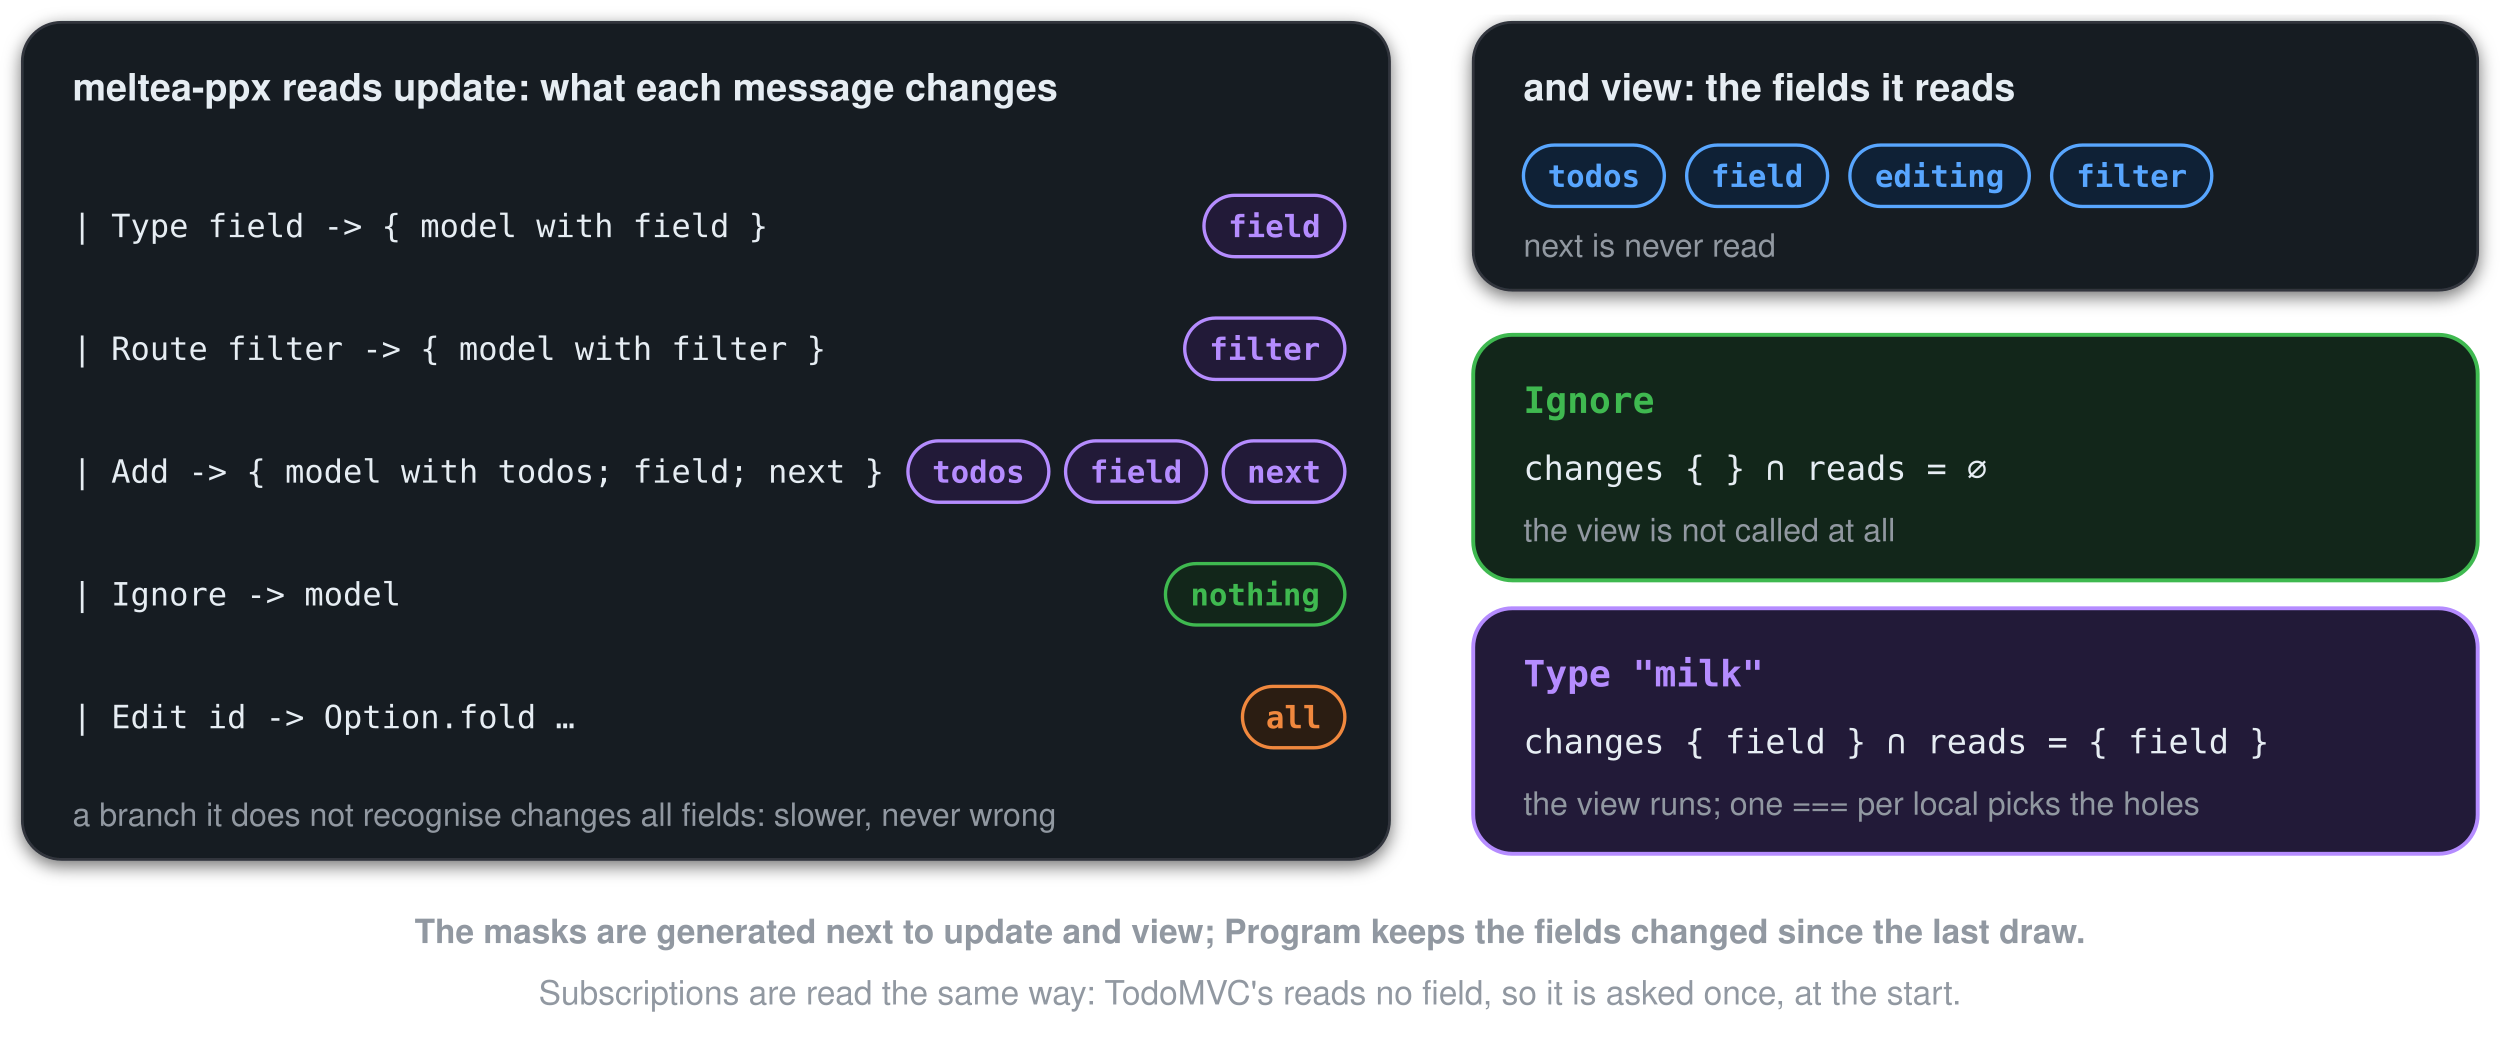
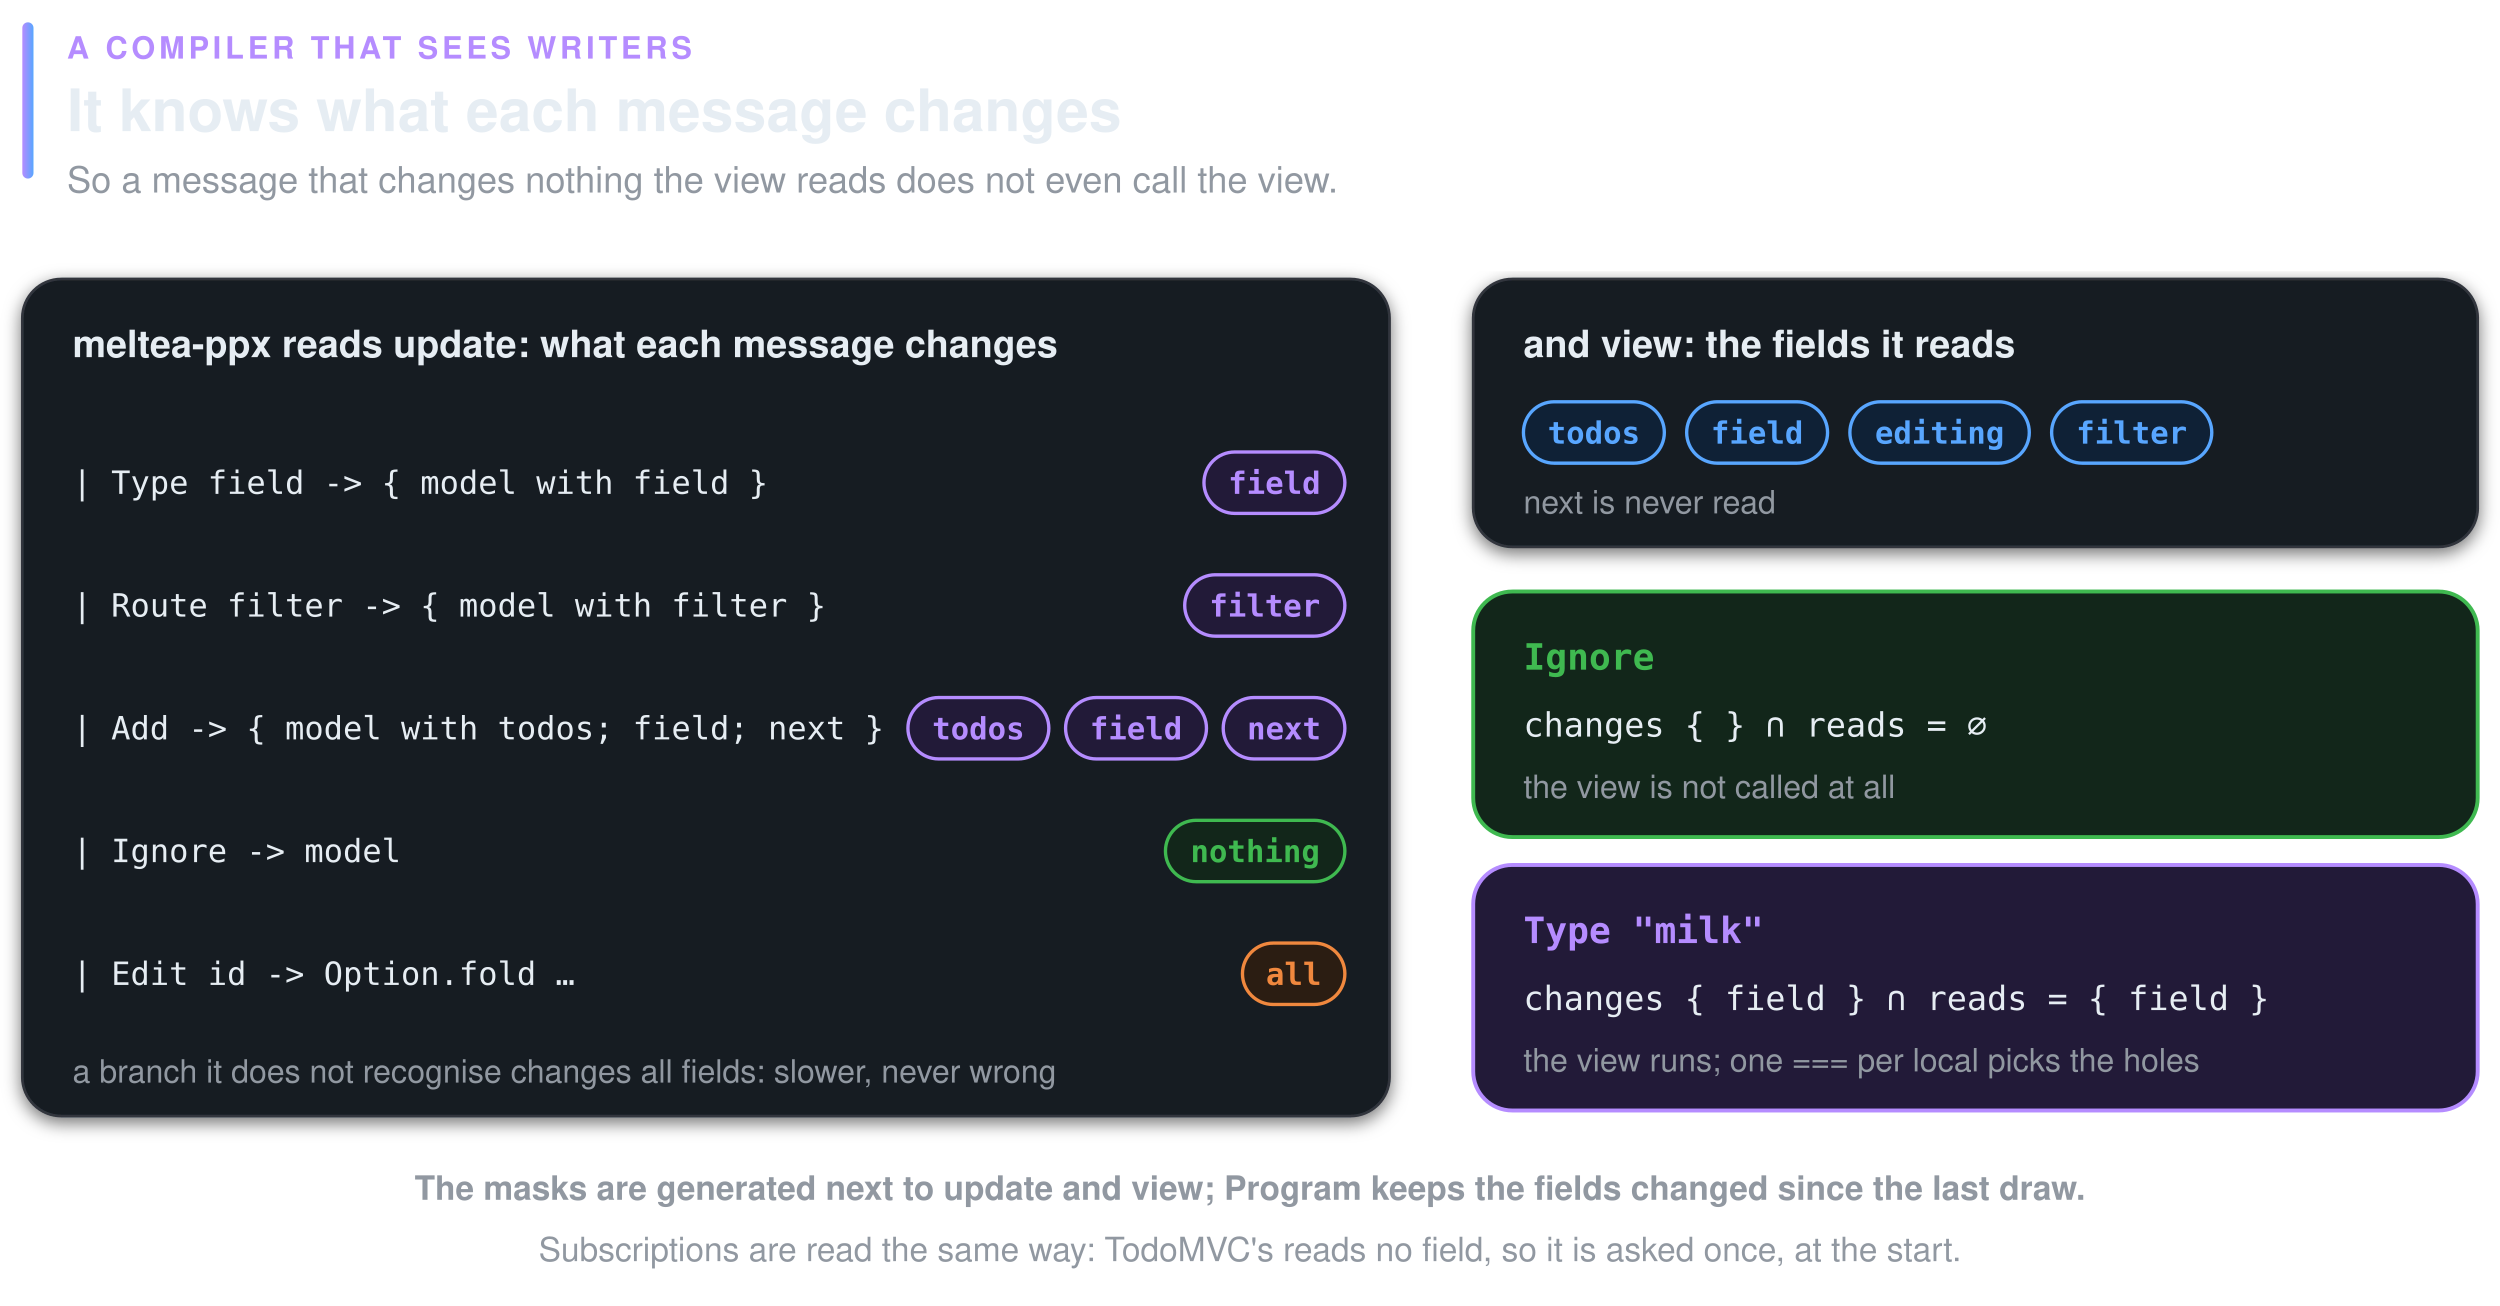
- <svg xmlns="http://www.w3.org/2000/svg" viewBox="-8 -8 896 376" width="896" height="376" role="img" aria-label="Fields an update changes, in Meltea's TodoMVC: meltea-ppx reads update and finds what each message can change: Type changes field, Route changes filter, Add changes todos, field and next, Ignore changes nothing, and Edit, which it does not recognise, changes all fields. It reads view the same way: todos, field, editing and filter, never next. After Ignore nothing the view reads changed, so the view is not called; after Type the view runs and one === per local picks the holes to write. subscriptions are read the same way, and are asked again only after a draw that changed a field they read">
+ <svg xmlns="http://www.w3.org/2000/svg" viewBox="-8 -8 896 468" width="896" height="468" role="img" aria-label="It knows what each message changes. So a message that changes nothing the view reads does not even call the view. Fields an update changes, in Meltea's TodoMVC: meltea-ppx reads update and finds what each message can change: Type changes field, Route changes filter, Add changes todos, field and next, Ignore changes nothing, and Edit, which it does not recognise, changes all fields. It reads view the same way: todos, field, editing and filter, never next. After Ignore nothing the view reads changed, so the view is not called; after Type the view runs and one === per local picks the holes to write. subscriptions are read the same way, and are asked again only after a draw that changed a field they read">
  <style>text { font-family: -apple-system, BlinkMacSystemFont, 'Segoe UI', Helvetica, Arial, sans-serif; fill: #e6edf3; }.mono { font-family: ui-monospace, SFMono-Regular, Menlo, Consolas, monospace; white-space: pre; }.muted { fill: #9198a1; } .faint { fill: #6e7681; }.accent { fill: #b58cff; } .green { fill: #3fb950; }.orange { fill: #f0883e; } .blue { fill: #58a6ff; }.flow { stroke-dasharray: 6 8; animation: flow 1.1s linear infinite; }@keyframes flow { to { stroke-dashoffset: -28; } }.pulse { animation: pulse 2.2s ease-in-out infinite; }@keyframes pulse { 0%, 100% { opacity: 1; } 50% { opacity: 0.35; } }@media (prefers-reduced-motion: reduce) { .flow, .pulse { animation: none; } }</style>
  <defs>
    <marker id="arrow-muted" viewBox="0 0 10 10" refX="9" refY="5" markerWidth="7" markerHeight="7" orient="auto-start-reverse">
      <path d="M0,0 L10,5 L0,10 z" fill="#9198a1" />
    </marker>
    <marker id="arrow-accent" viewBox="0 0 10 10" refX="9" refY="5" markerWidth="7" markerHeight="7" orient="auto-start-reverse">
      <path d="M0,0 L10,5 L0,10 z" fill="#b58cff" />
    </marker>
    <marker id="arrow-green" viewBox="0 0 10 10" refX="9" refY="5" markerWidth="7" markerHeight="7" orient="auto-start-reverse">
      <path d="M0,0 L10,5 L0,10 z" fill="#3fb950" />
    </marker>
    <marker id="arrow-orange" viewBox="0 0 10 10" refX="9" refY="5" markerWidth="7" markerHeight="7" orient="auto-start-reverse">
      <path d="M0,0 L10,5 L0,10 z" fill="#f0883e" />
    </marker>
    <marker id="arrow-blue" viewBox="0 0 10 10" refX="9" refY="5" markerWidth="7" markerHeight="7" orient="auto-start-reverse">
      <path d="M0,0 L10,5 L0,10 z" fill="#58a6ff" />
    </marker>
    <filter id="lift" x="-5%" y="-5%" width="110%" height="125%">
      <feDropShadow dx="0" dy="2" stdDeviation="3" flood-color="#000000" flood-opacity="0.55" />
    </filter>
    <linearGradient id="glow" x1="0" y1="0" x2="1" y2="0">
      <stop offset="0" stop-color="#b58cff" />
      <stop offset="1" stop-color="#58a6ff" />
    </linearGradient>
  </defs>
-   <rect x="0" y="0" width="490" height="300" rx="14" fill="#161b22" stroke="#30363d" stroke-width="1" filter="url(#lift)" />
-   <text x="18" y="28" font-size="13.5" xml:space="preserve" font-weight="700">meltea-ppx reads update: what each message changes</text>
-   <text x="18" y="77" font-size="11.5" xml:space="preserve" class="mono">| Type field -&gt; { model with field }</text>
-   <rect x="423.5" y="62" width="50.5" height="22" rx="11" fill="#221a38" stroke="#b58cff" stroke-width="1.2" />
-   <text x="448.75" y="77" font-size="11" xml:space="preserve" class="mono accent" font-weight="700" text-anchor="middle">field</text>
-   <text x="18" y="121" font-size="11.5" xml:space="preserve" class="mono">| Route filter -&gt; { model with filter }</text>
-   <rect x="416.6" y="106" width="57.4" height="22" rx="11" fill="#221a38" stroke="#b58cff" stroke-width="1.2" />
-   <text x="445.3" y="121" font-size="11" xml:space="preserve" class="mono accent" font-weight="700" text-anchor="middle">filter</text>
-   <text x="18" y="165" font-size="11.5" xml:space="preserve" class="mono">| Add -&gt; { model with todos; field; next }</text>
-   <rect x="430.4" y="150" width="43.6" height="22" rx="11" fill="#221a38" stroke="#b58cff" stroke-width="1.2" />
-   <text x="452.2" y="165" font-size="11" xml:space="preserve" class="mono accent" font-weight="700" text-anchor="middle">next</text>
-   <rect x="373.9" y="150" width="50.5" height="22" rx="11" fill="#221a38" stroke="#b58cff" stroke-width="1.2" />
-   <text x="399.15" y="165" font-size="11" xml:space="preserve" class="mono accent" font-weight="700" text-anchor="middle">field</text>
-   <rect x="317.4" y="150" width="50.5" height="22" rx="11" fill="#221a38" stroke="#b58cff" stroke-width="1.2" />
-   <text x="342.65" y="165" font-size="11" xml:space="preserve" class="mono accent" font-weight="700" text-anchor="middle">todos</text>
-   <text x="18" y="209" font-size="11.5" xml:space="preserve" class="mono">| Ignore -&gt; model</text>
-   <rect x="409.7" y="194" width="64.3" height="22" rx="11" fill="#12261a" stroke="#3fb950" stroke-width="1.2" />
-   <text x="441.85" y="209" font-size="11" xml:space="preserve" class="mono green" font-weight="700" text-anchor="middle">nothing</text>
-   <text x="18" y="253" font-size="11.5" xml:space="preserve" class="mono">| Edit id -&gt; Option.fold …</text>
-   <rect x="437.3" y="238" width="36.7" height="22" rx="11" fill="#2b1d12" stroke="#f0883e" stroke-width="1.2" />
-   <text x="455.65" y="253" font-size="11" xml:space="preserve" class="mono orange" font-weight="700" text-anchor="middle">all</text>
-   <text x="18" y="288" font-size="11.5" xml:space="preserve" class="muted">a branch it does not recognise changes all fields: slower, never wrong</text>
-   <rect x="520" y="0" width="360" height="96" rx="14" fill="#161b22" stroke="#30363d" stroke-width="1" filter="url(#lift)" />
-   <text x="538" y="28" font-size="13.5" xml:space="preserve" font-weight="700">and view: the fields it reads</text>
-   <rect x="538" y="44" width="50.5" height="22" rx="11" fill="#0f2136" stroke="#58a6ff" stroke-width="1.2" />
-   <text x="563.25" y="59" font-size="11" xml:space="preserve" class="mono blue" font-weight="700" text-anchor="middle">todos</text>
-   <rect x="596.5" y="44" width="50.5" height="22" rx="11" fill="#0f2136" stroke="#58a6ff" stroke-width="1.2" />
-   <text x="621.75" y="59" font-size="11" xml:space="preserve" class="mono blue" font-weight="700" text-anchor="middle">field</text>
-   <rect x="655.0" y="44" width="64.3" height="22" rx="11" fill="#0f2136" stroke="#58a6ff" stroke-width="1.2" />
-   <text x="687.15" y="59" font-size="11" xml:space="preserve" class="mono blue" font-weight="700" text-anchor="middle">editing</text>
-   <rect x="727.3" y="44" width="57.4" height="22" rx="11" fill="#0f2136" stroke="#58a6ff" stroke-width="1.2" />
-   <text x="756.0" y="59" font-size="11" xml:space="preserve" class="mono blue" font-weight="700" text-anchor="middle">filter</text>
-   <text x="538" y="84" font-size="11.5" xml:space="preserve" class="muted">next is never read</text>
-   <rect x="520" y="112" width="360" height="88" rx="14" fill="#12261a" stroke="#3fb950" stroke-width="1.4" />
-   <text x="538" y="140" font-size="13" xml:space="preserve" class="mono green" font-weight="700">Ignore</text>
-   <text x="538" y="164" font-size="12" xml:space="preserve" class="mono">changes { } ∩ reads = ∅</text>
-   <text x="538" y="186" font-size="11.5" xml:space="preserve" class="muted">the view is not called at all</text>
-   <rect x="520" y="210" width="360" height="88" rx="14" fill="#221a38" stroke="#b58cff" stroke-width="1.4" />
-   <text x="538" y="238" font-size="13" xml:space="preserve" class="mono accent" font-weight="700">Type "milk"</text>
-   <text x="538" y="262" font-size="12" xml:space="preserve" class="mono">changes { field } ∩ reads = { field }</text>
-   <text x="538" y="284" font-size="11.5" xml:space="preserve" class="muted">the view runs; one === per local picks the holes</text>
-   <text x="440" y="330" font-size="12" xml:space="preserve" class="muted" font-weight="600" text-anchor="middle">The masks are generated next to update and view; Program keeps the fields changed since the last draw.</text>
-   <text x="440" y="352" font-size="12" xml:space="preserve" class="muted" text-anchor="middle">Subscriptions are read the same way: TodoMVC's reads no field, so it is asked once, at the start.</text>
+   <rect x="0" y="0" width="4" height="56" rx="2" fill="url(#glow)" />
+   <text letter-spacing="1.4" x="16" y="13" font-size="11" xml:space="preserve" class="accent" font-weight="800">A COMPILER THAT SEES WRITERS</text>
+   <text x="16" y="39" font-size="21" xml:space="preserve" font-weight="800">It knows what each message changes</text>
+   <text x="16" y="61" font-size="13" xml:space="preserve" class="muted">So a message that changes nothing the view reads does not even call the view.</text>
+   <line x1="0" y1="76" x2="880" y2="76" stroke="url(#glow)" stroke-width="1.2" opacity="0.35" />
+   <g transform="translate(0 92)">
+     <rect x="0" y="0" width="490" height="300" rx="14" fill="#161b22" stroke="#30363d" stroke-width="1" filter="url(#lift)" />
+     <text x="18" y="28" font-size="13.5" xml:space="preserve" font-weight="700">meltea-ppx reads update: what each message changes</text>
+     <text x="18" y="77" font-size="11.5" xml:space="preserve" class="mono">| Type field -&gt; { model with field }</text>
+     <rect x="423.5" y="62" width="50.5" height="22" rx="11" fill="#221a38" stroke="#b58cff" stroke-width="1.2" />
+     <text x="448.75" y="77" font-size="11" xml:space="preserve" class="mono accent" font-weight="700" text-anchor="middle">field</text>
+     <text x="18" y="121" font-size="11.5" xml:space="preserve" class="mono">| Route filter -&gt; { model with filter }</text>
+     <rect x="416.6" y="106" width="57.4" height="22" rx="11" fill="#221a38" stroke="#b58cff" stroke-width="1.2" />
+     <text x="445.3" y="121" font-size="11" xml:space="preserve" class="mono accent" font-weight="700" text-anchor="middle">filter</text>
+     <text x="18" y="165" font-size="11.5" xml:space="preserve" class="mono">| Add -&gt; { model with todos; field; next }</text>
+     <rect x="430.4" y="150" width="43.6" height="22" rx="11" fill="#221a38" stroke="#b58cff" stroke-width="1.2" />
+     <text x="452.2" y="165" font-size="11" xml:space="preserve" class="mono accent" font-weight="700" text-anchor="middle">next</text>
+     <rect x="373.9" y="150" width="50.5" height="22" rx="11" fill="#221a38" stroke="#b58cff" stroke-width="1.2" />
+     <text x="399.15" y="165" font-size="11" xml:space="preserve" class="mono accent" font-weight="700" text-anchor="middle">field</text>
+     <rect x="317.4" y="150" width="50.5" height="22" rx="11" fill="#221a38" stroke="#b58cff" stroke-width="1.2" />
+     <text x="342.65" y="165" font-size="11" xml:space="preserve" class="mono accent" font-weight="700" text-anchor="middle">todos</text>
+     <text x="18" y="209" font-size="11.5" xml:space="preserve" class="mono">| Ignore -&gt; model</text>
+     <rect x="409.7" y="194" width="64.3" height="22" rx="11" fill="#12261a" stroke="#3fb950" stroke-width="1.2" />
+     <text x="441.85" y="209" font-size="11" xml:space="preserve" class="mono green" font-weight="700" text-anchor="middle">nothing</text>
+     <text x="18" y="253" font-size="11.5" xml:space="preserve" class="mono">| Edit id -&gt; Option.fold …</text>
+     <rect x="437.3" y="238" width="36.7" height="22" rx="11" fill="#2b1d12" stroke="#f0883e" stroke-width="1.2" />
+     <text x="455.65" y="253" font-size="11" xml:space="preserve" class="mono orange" font-weight="700" text-anchor="middle">all</text>
+     <text x="18" y="288" font-size="11.5" xml:space="preserve" class="muted">a branch it does not recognise changes all fields: slower, never wrong</text>
+     <rect x="520" y="0" width="360" height="96" rx="14" fill="#161b22" stroke="#30363d" stroke-width="1" filter="url(#lift)" />
+     <text x="538" y="28" font-size="13.5" xml:space="preserve" font-weight="700">and view: the fields it reads</text>
+     <rect x="538" y="44" width="50.5" height="22" rx="11" fill="#0f2136" stroke="#58a6ff" stroke-width="1.2" />
+     <text x="563.25" y="59" font-size="11" xml:space="preserve" class="mono blue" font-weight="700" text-anchor="middle">todos</text>
+     <rect x="596.5" y="44" width="50.5" height="22" rx="11" fill="#0f2136" stroke="#58a6ff" stroke-width="1.2" />
+     <text x="621.75" y="59" font-size="11" xml:space="preserve" class="mono blue" font-weight="700" text-anchor="middle">field</text>
+     <rect x="655.0" y="44" width="64.3" height="22" rx="11" fill="#0f2136" stroke="#58a6ff" stroke-width="1.2" />
+     <text x="687.15" y="59" font-size="11" xml:space="preserve" class="mono blue" font-weight="700" text-anchor="middle">editing</text>
+     <rect x="727.3" y="44" width="57.4" height="22" rx="11" fill="#0f2136" stroke="#58a6ff" stroke-width="1.2" />
+     <text x="756.0" y="59" font-size="11" xml:space="preserve" class="mono blue" font-weight="700" text-anchor="middle">filter</text>
+     <text x="538" y="84" font-size="11.5" xml:space="preserve" class="muted">next is never read</text>
+     <rect x="520" y="112" width="360" height="88" rx="14" fill="#12261a" stroke="#3fb950" stroke-width="1.4" />
+     <text x="538" y="140" font-size="13" xml:space="preserve" class="mono green" font-weight="700">Ignore</text>
+     <text x="538" y="164" font-size="12" xml:space="preserve" class="mono">changes { } ∩ reads = ∅</text>
+     <text x="538" y="186" font-size="11.5" xml:space="preserve" class="muted">the view is not called at all</text>
+     <rect x="520" y="210" width="360" height="88" rx="14" fill="#221a38" stroke="#b58cff" stroke-width="1.4" />
+     <text x="538" y="238" font-size="13" xml:space="preserve" class="mono accent" font-weight="700">Type "milk"</text>
+     <text x="538" y="262" font-size="12" xml:space="preserve" class="mono">changes { field } ∩ reads = { field }</text>
+     <text x="538" y="284" font-size="11.5" xml:space="preserve" class="muted">the view runs; one === per local picks the holes</text>
+     <text x="440" y="330" font-size="12" xml:space="preserve" class="muted" font-weight="600" text-anchor="middle">The masks are generated next to update and view; Program keeps the fields changed since the last draw.</text>
+     <text x="440" y="352" font-size="12" xml:space="preserve" class="muted" text-anchor="middle">Subscriptions are read the same way: TodoMVC's reads no field, so it is asked once, at the start.</text>
+   </g>
</svg>
